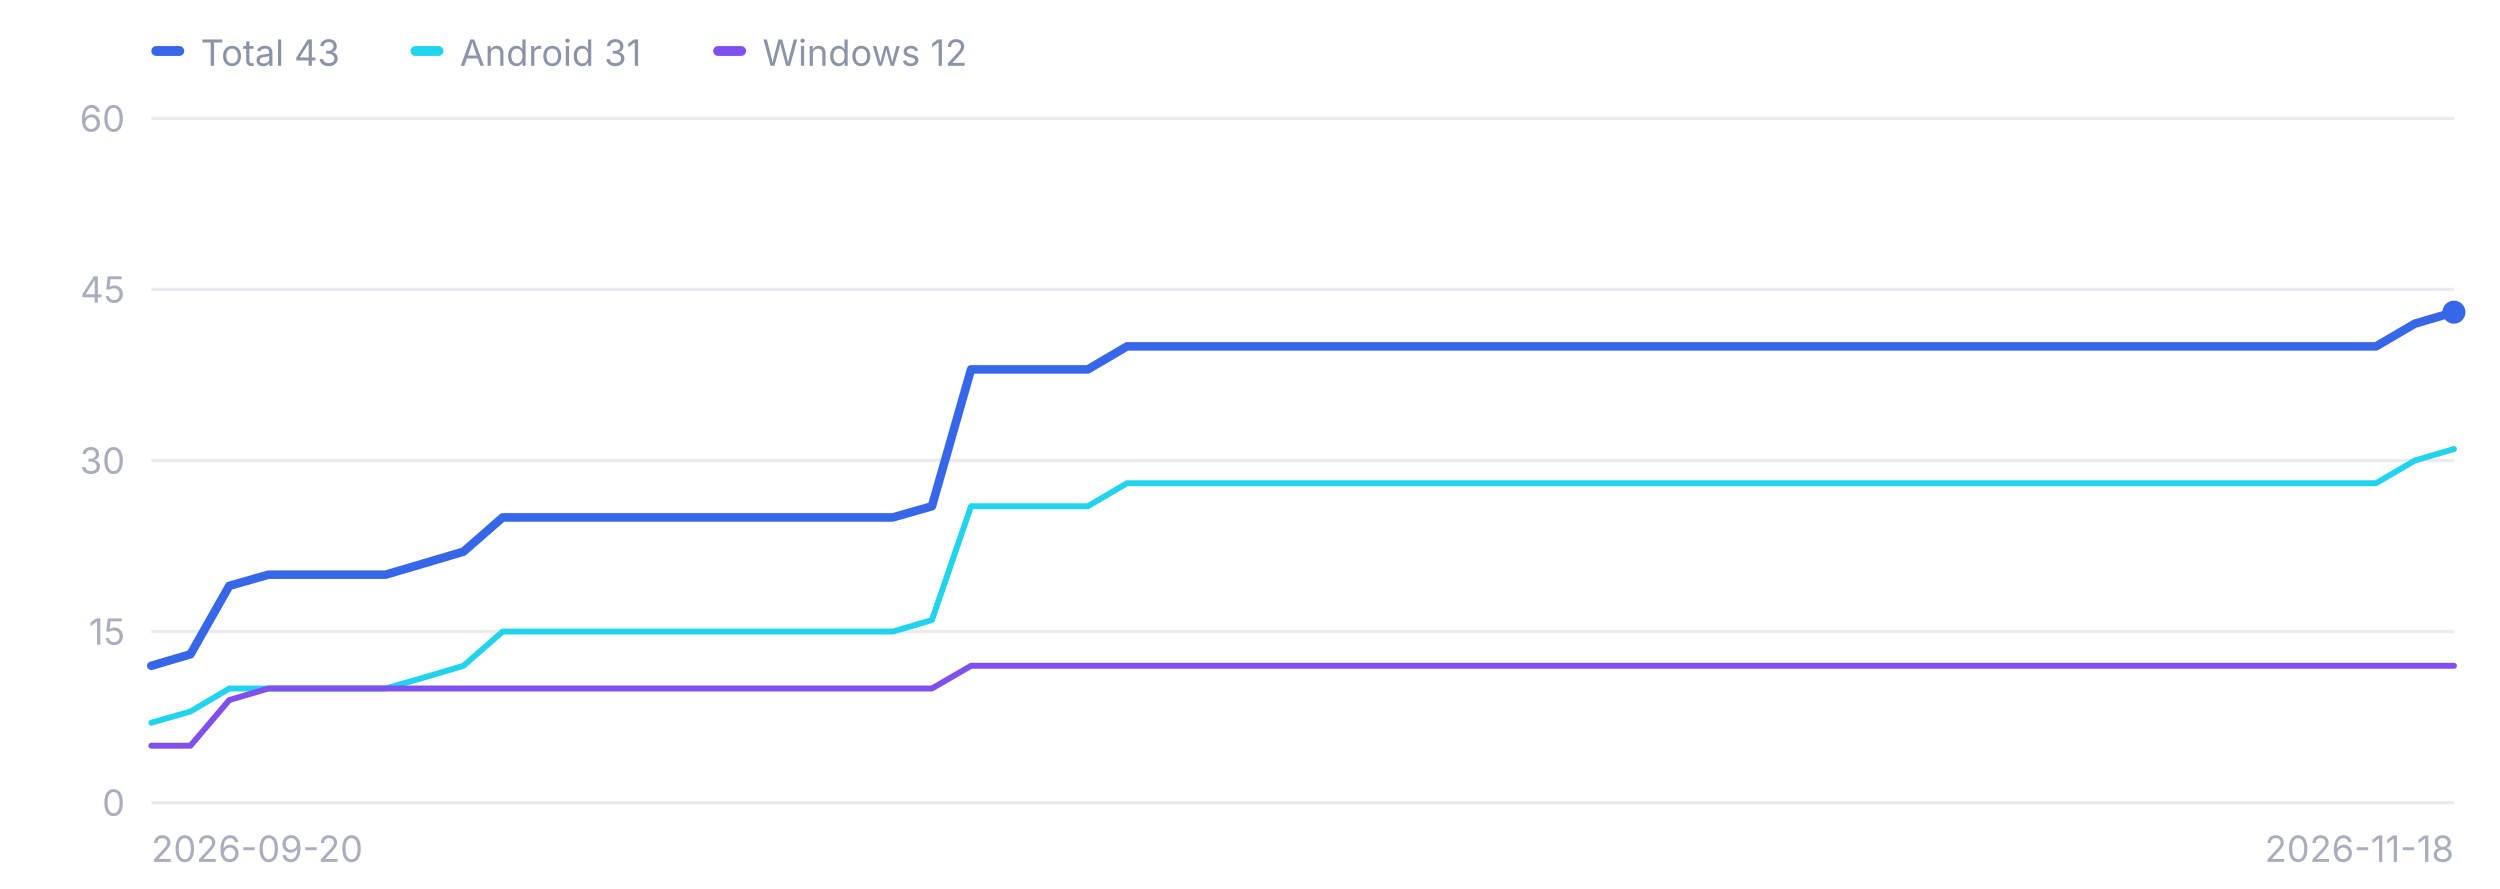
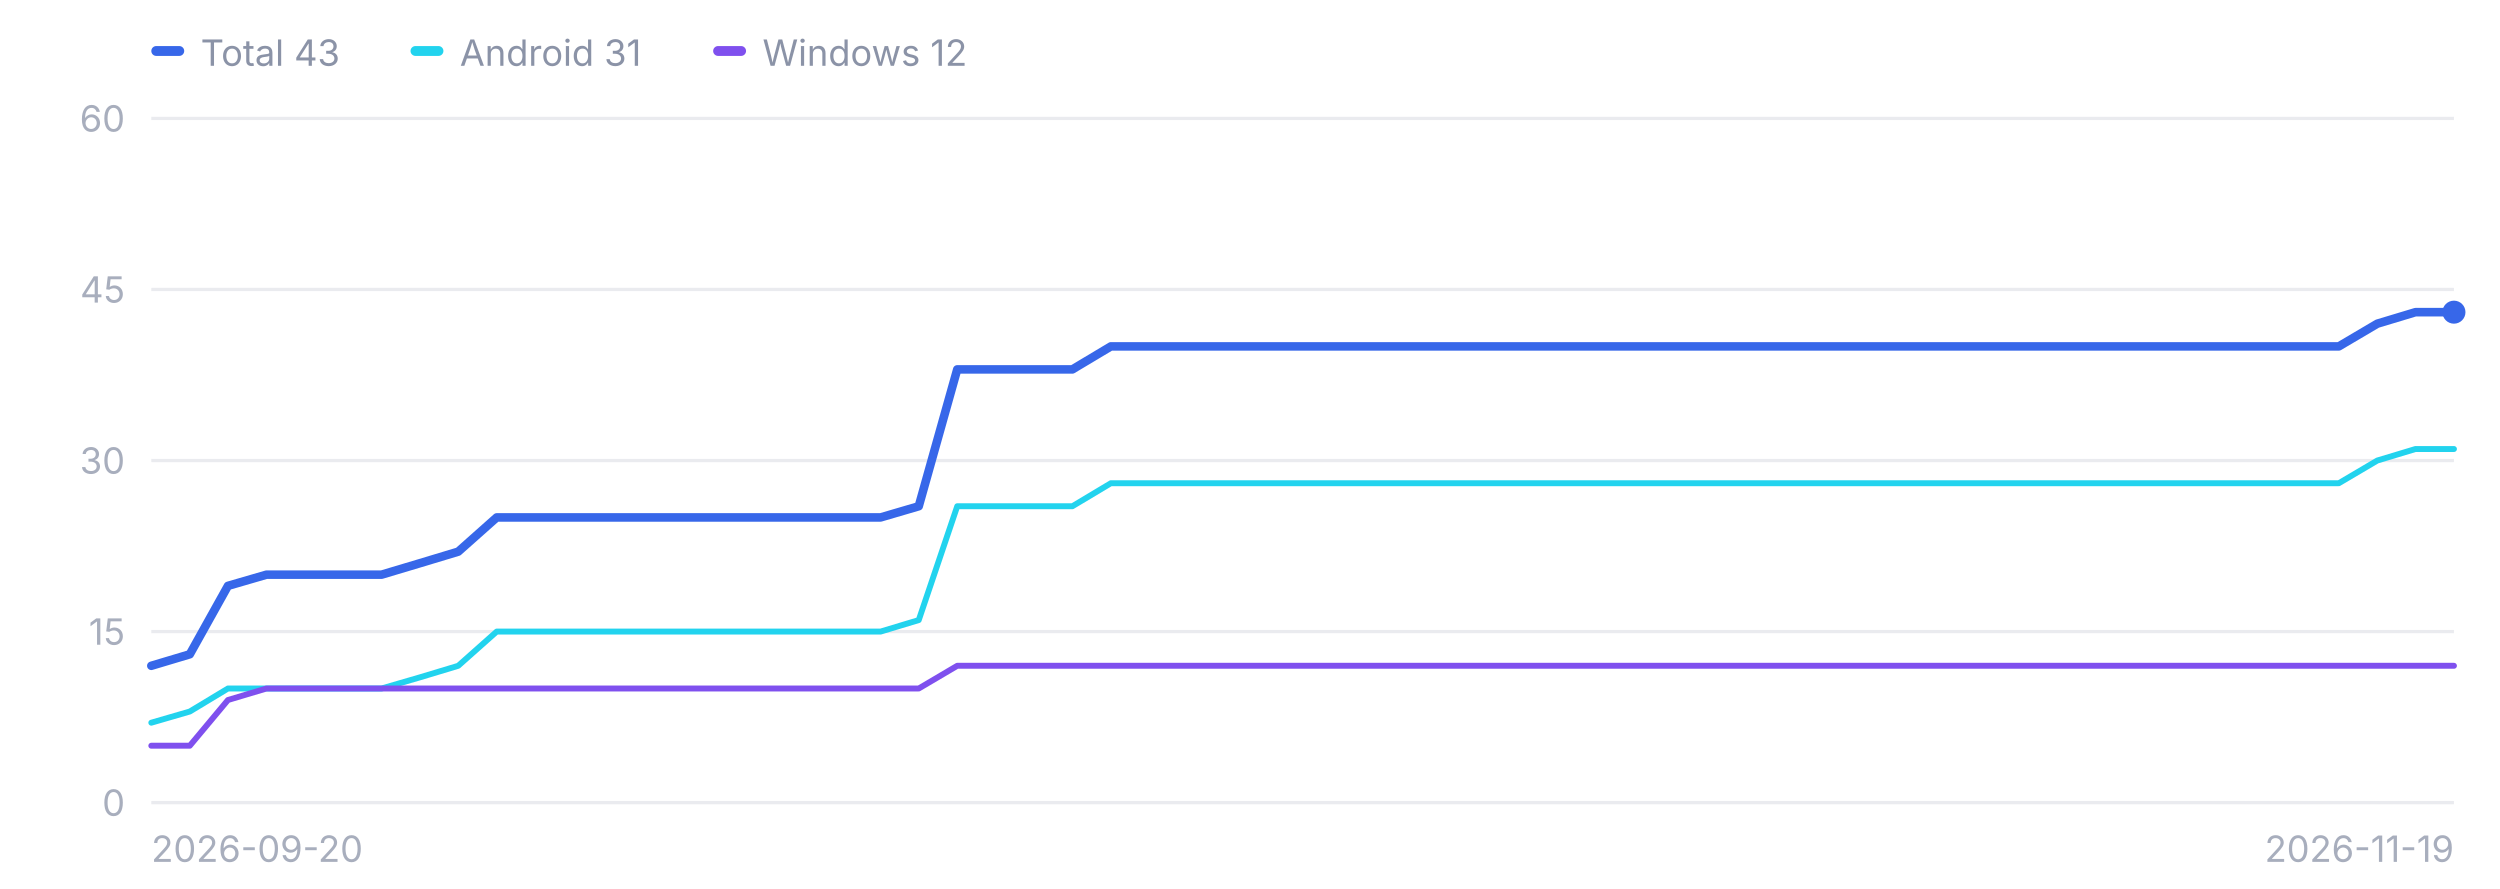
<svg xmlns="http://www.w3.org/2000/svg" width="760" height="270" viewBox="0 0 760 270" role="img" aria-label="CubePilot downloads over time. Latest total 43.">
  <style>text{font-family:system-ui,-apple-system,Segoe UI,sans-serif}</style>
  <line x1="46" y1="244.0" x2="746" y2="244.0" stroke="#8b93a7" stroke-opacity="0.18" stroke-width="1" />
  <text x="38" y="248.0" text-anchor="end" font-size="11" fill="#8b93a7" fill-opacity="0.75">0</text>
  <line x1="46" y1="192.0" x2="746" y2="192.0" stroke="#8b93a7" stroke-opacity="0.18" stroke-width="1" />
  <text x="38" y="196.0" text-anchor="end" font-size="11" fill="#8b93a7" fill-opacity="0.75">15</text>
  <line x1="46" y1="140.0" x2="746" y2="140.0" stroke="#8b93a7" stroke-opacity="0.18" stroke-width="1" />
  <text x="38" y="144.0" text-anchor="end" font-size="11" fill="#8b93a7" fill-opacity="0.75">30</text>
  <line x1="46" y1="88.0" x2="746" y2="88.0" stroke="#8b93a7" stroke-opacity="0.18" stroke-width="1" />
  <text x="38" y="92.0" text-anchor="end" font-size="11" fill="#8b93a7" fill-opacity="0.75">45</text>
  <line x1="46" y1="36.0" x2="746" y2="36.0" stroke="#8b93a7" stroke-opacity="0.18" stroke-width="1" />
  <text x="38" y="40.0" text-anchor="end" font-size="11" fill="#8b93a7" fill-opacity="0.75">60</text>
-   <polyline points="46.0,219.7 57.9,216.3 69.7,209.3 81.6,209.3 93.5,209.3 105.3,209.3 117.2,209.3 129.1,205.9 140.9,202.4 152.8,192.0 164.6,192.0 176.5,192.0 188.4,192.0 200.2,192.0 212.1,192.0 224.0,192.0 235.8,192.0 247.7,192.0 259.6,192.0 271.4,192.0 283.3,188.5 295.2,153.9 307.0,153.9 318.9,153.9 330.7,153.9 342.6,146.9 354.5,146.9 366.3,146.9 378.2,146.9 390.1,146.9 401.9,146.9 413.8,146.9 425.7,146.9 437.5,146.9 449.4,146.9 461.3,146.9 473.1,146.9 485.0,146.9 496.8,146.9 508.7,146.9 520.6,146.9 532.4,146.9 544.3,146.9 556.2,146.9 568.0,146.9 579.9,146.9 591.8,146.9 603.6,146.9 615.5,146.9 627.4,146.9 639.2,146.9 651.1,146.9 662.9,146.9 674.8,146.9 686.7,146.9 698.5,146.9 710.4,146.9 722.3,146.9 734.1,140.0 746.0,136.5" fill="none" stroke="#22D3EE" stroke-width="1.8" stroke-linejoin="round" stroke-linecap="round" />
-   <polyline points="46.0,226.7 57.9,226.7 69.7,212.8 81.6,209.3 93.5,209.3 105.3,209.3 117.2,209.3 129.1,209.3 140.9,209.3 152.8,209.3 164.6,209.3 176.5,209.3 188.4,209.3 200.2,209.3 212.1,209.3 224.0,209.3 235.8,209.3 247.7,209.3 259.6,209.3 271.4,209.3 283.3,209.3 295.2,202.4 307.0,202.4 318.9,202.4 330.7,202.4 342.6,202.4 354.5,202.4 366.3,202.4 378.2,202.4 390.1,202.4 401.9,202.4 413.8,202.4 425.7,202.4 437.5,202.4 449.4,202.4 461.3,202.4 473.1,202.4 485.0,202.4 496.8,202.4 508.7,202.4 520.6,202.4 532.4,202.4 544.3,202.4 556.2,202.4 568.0,202.4 579.9,202.4 591.8,202.4 603.6,202.4 615.5,202.4 627.4,202.4 639.2,202.4 651.1,202.4 662.9,202.4 674.8,202.4 686.7,202.4 698.5,202.4 710.4,202.4 722.3,202.4 734.1,202.4 746.0,202.4" fill="none" stroke="#7F50EE" stroke-width="1.8" stroke-linejoin="round" stroke-linecap="round" />
-   <polyline points="46.0,202.4 57.9,198.9 69.7,178.1 81.6,174.7 93.5,174.7 105.3,174.7 117.2,174.7 129.1,171.2 140.9,167.7 152.8,157.3 164.6,157.3 176.5,157.3 188.4,157.3 200.2,157.3 212.1,157.3 224.0,157.3 235.8,157.3 247.7,157.3 259.6,157.3 271.4,157.3 283.3,153.9 295.2,112.3 307.0,112.3 318.9,112.3 330.7,112.3 342.6,105.3 354.5,105.3 366.3,105.3 378.2,105.3 390.1,105.3 401.9,105.3 413.8,105.3 425.7,105.3 437.5,105.3 449.4,105.3 461.3,105.3 473.1,105.3 485.0,105.3 496.8,105.3 508.7,105.3 520.6,105.3 532.4,105.3 544.3,105.3 556.2,105.3 568.0,105.3 579.9,105.3 591.8,105.3 603.6,105.3 615.5,105.3 627.4,105.3 639.2,105.3 651.1,105.3 662.9,105.3 674.8,105.3 686.7,105.3 698.5,105.3 710.4,105.3 722.3,105.3 734.1,98.4 746.0,94.9" fill="none" stroke="#3767E9" stroke-width="2.6" stroke-linejoin="round" stroke-linecap="round" />
+   <polyline points="46.0,219.7 57.7,216.3 69.3,209.3 81.0,209.3 92.7,209.3 104.3,209.3 116.0,209.3 127.7,205.9 139.3,202.4 151.0,192.0 162.7,192.0 174.3,192.0 186.0,192.0 197.7,192.0 209.3,192.0 221.0,192.0 232.7,192.0 244.3,192.0 256.0,192.0 267.7,192.0 279.3,188.5 291.0,153.9 302.7,153.9 314.3,153.9 326.0,153.9 337.7,146.9 349.3,146.9 361.0,146.9 372.7,146.9 384.3,146.9 396.0,146.9 407.7,146.9 419.3,146.9 431.0,146.9 442.7,146.9 454.3,146.9 466.0,146.9 477.7,146.9 489.3,146.9 501.0,146.9 512.7,146.9 524.3,146.9 536.0,146.9 547.7,146.9 559.3,146.9 571.0,146.9 582.7,146.9 594.3,146.9 606.0,146.9 617.7,146.9 629.3,146.9 641.0,146.9 652.7,146.9 664.3,146.9 676.0,146.9 687.7,146.9 699.3,146.9 711.0,146.9 722.7,140.0 734.3,136.5 746.0,136.5" fill="none" stroke="#22D3EE" stroke-width="1.8" stroke-linejoin="round" stroke-linecap="round" />
+   <polyline points="46.0,226.7 57.7,226.7 69.3,212.8 81.0,209.3 92.7,209.3 104.3,209.3 116.0,209.3 127.7,209.3 139.3,209.3 151.0,209.3 162.7,209.3 174.3,209.3 186.0,209.3 197.7,209.3 209.3,209.3 221.0,209.3 232.7,209.3 244.3,209.3 256.0,209.3 267.7,209.3 279.3,209.3 291.0,202.4 302.7,202.4 314.3,202.4 326.0,202.4 337.7,202.4 349.3,202.4 361.0,202.4 372.7,202.4 384.3,202.4 396.0,202.4 407.7,202.4 419.3,202.4 431.0,202.4 442.7,202.4 454.3,202.4 466.0,202.4 477.7,202.4 489.3,202.4 501.0,202.4 512.7,202.4 524.3,202.4 536.0,202.4 547.7,202.4 559.3,202.4 571.0,202.4 582.7,202.4 594.3,202.4 606.0,202.4 617.7,202.4 629.3,202.4 641.0,202.4 652.7,202.4 664.3,202.4 676.0,202.4 687.7,202.4 699.3,202.4 711.0,202.4 722.7,202.4 734.3,202.4 746.0,202.4" fill="none" stroke="#7F50EE" stroke-width="1.8" stroke-linejoin="round" stroke-linecap="round" />
+   <polyline points="46.0,202.4 57.7,198.9 69.3,178.1 81.0,174.7 92.7,174.7 104.3,174.7 116.0,174.7 127.7,171.2 139.3,167.7 151.0,157.3 162.7,157.3 174.3,157.3 186.0,157.3 197.7,157.3 209.3,157.3 221.0,157.3 232.7,157.3 244.3,157.3 256.0,157.3 267.7,157.3 279.3,153.9 291.0,112.3 302.7,112.3 314.3,112.3 326.0,112.3 337.7,105.3 349.3,105.3 361.0,105.3 372.7,105.3 384.3,105.3 396.0,105.3 407.7,105.3 419.3,105.3 431.0,105.3 442.7,105.3 454.3,105.3 466.0,105.3 477.7,105.3 489.3,105.3 501.0,105.3 512.7,105.3 524.3,105.3 536.0,105.3 547.7,105.3 559.3,105.3 571.0,105.3 582.7,105.3 594.3,105.3 606.0,105.3 617.7,105.3 629.3,105.3 641.0,105.3 652.7,105.3 664.3,105.3 676.0,105.3 687.7,105.3 699.3,105.3 711.0,105.3 722.7,98.4 734.3,94.9 746.0,94.9" fill="none" stroke="#3767E9" stroke-width="2.6" stroke-linejoin="round" stroke-linecap="round" />
  <circle cx="746.0" cy="94.9" r="3.5" fill="#3767E9" />
  <text x="46" y="262" font-size="11" fill="#8b93a7" fill-opacity="0.75">2026-09-20</text>
-   <text x="746" y="262" text-anchor="end" font-size="11" fill="#8b93a7" fill-opacity="0.75">2026-11-18</text>
+   <text x="746" y="262" text-anchor="end" font-size="11" fill="#8b93a7" fill-opacity="0.75">2026-11-19</text>
  <rect x="46" y="14" width="10" height="3" rx="1.5" fill="#3767E9" />
  <text x="61" y="20" font-size="11" fill="#8b93a7">Total 43</text>
  <rect x="124.8" y="14" width="10" height="3" rx="1.5" fill="#22D3EE" />
  <text x="139.8" y="20" font-size="11" fill="#8b93a7">Android 31</text>
  <rect x="216.8" y="14" width="10" height="3" rx="1.5" fill="#7F50EE" />
  <text x="231.8" y="20" font-size="11" fill="#8b93a7">Windows 12</text>
</svg>
